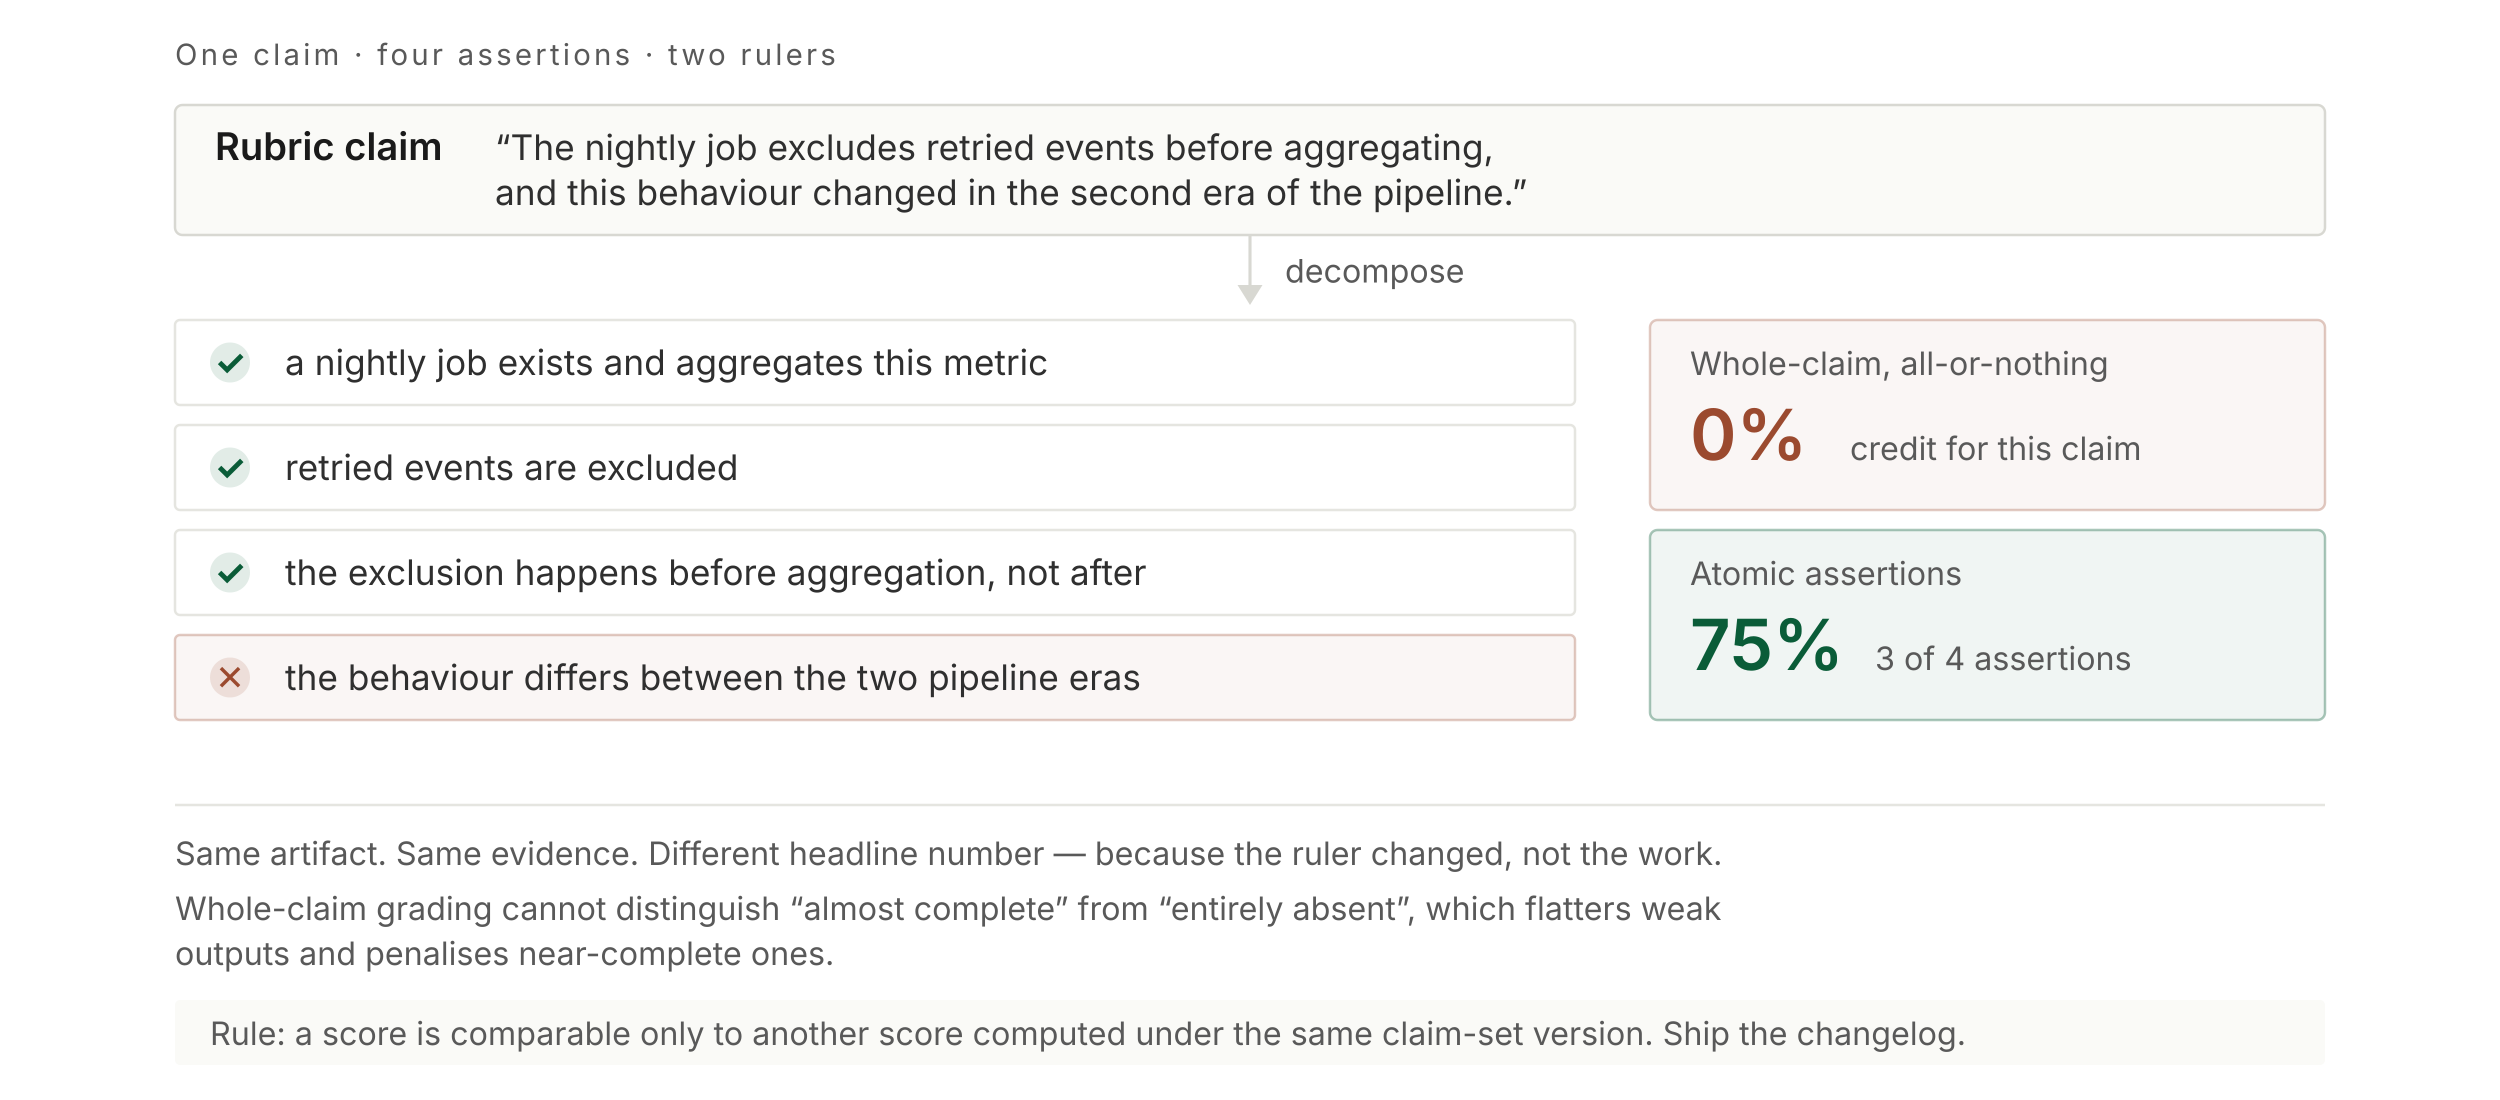
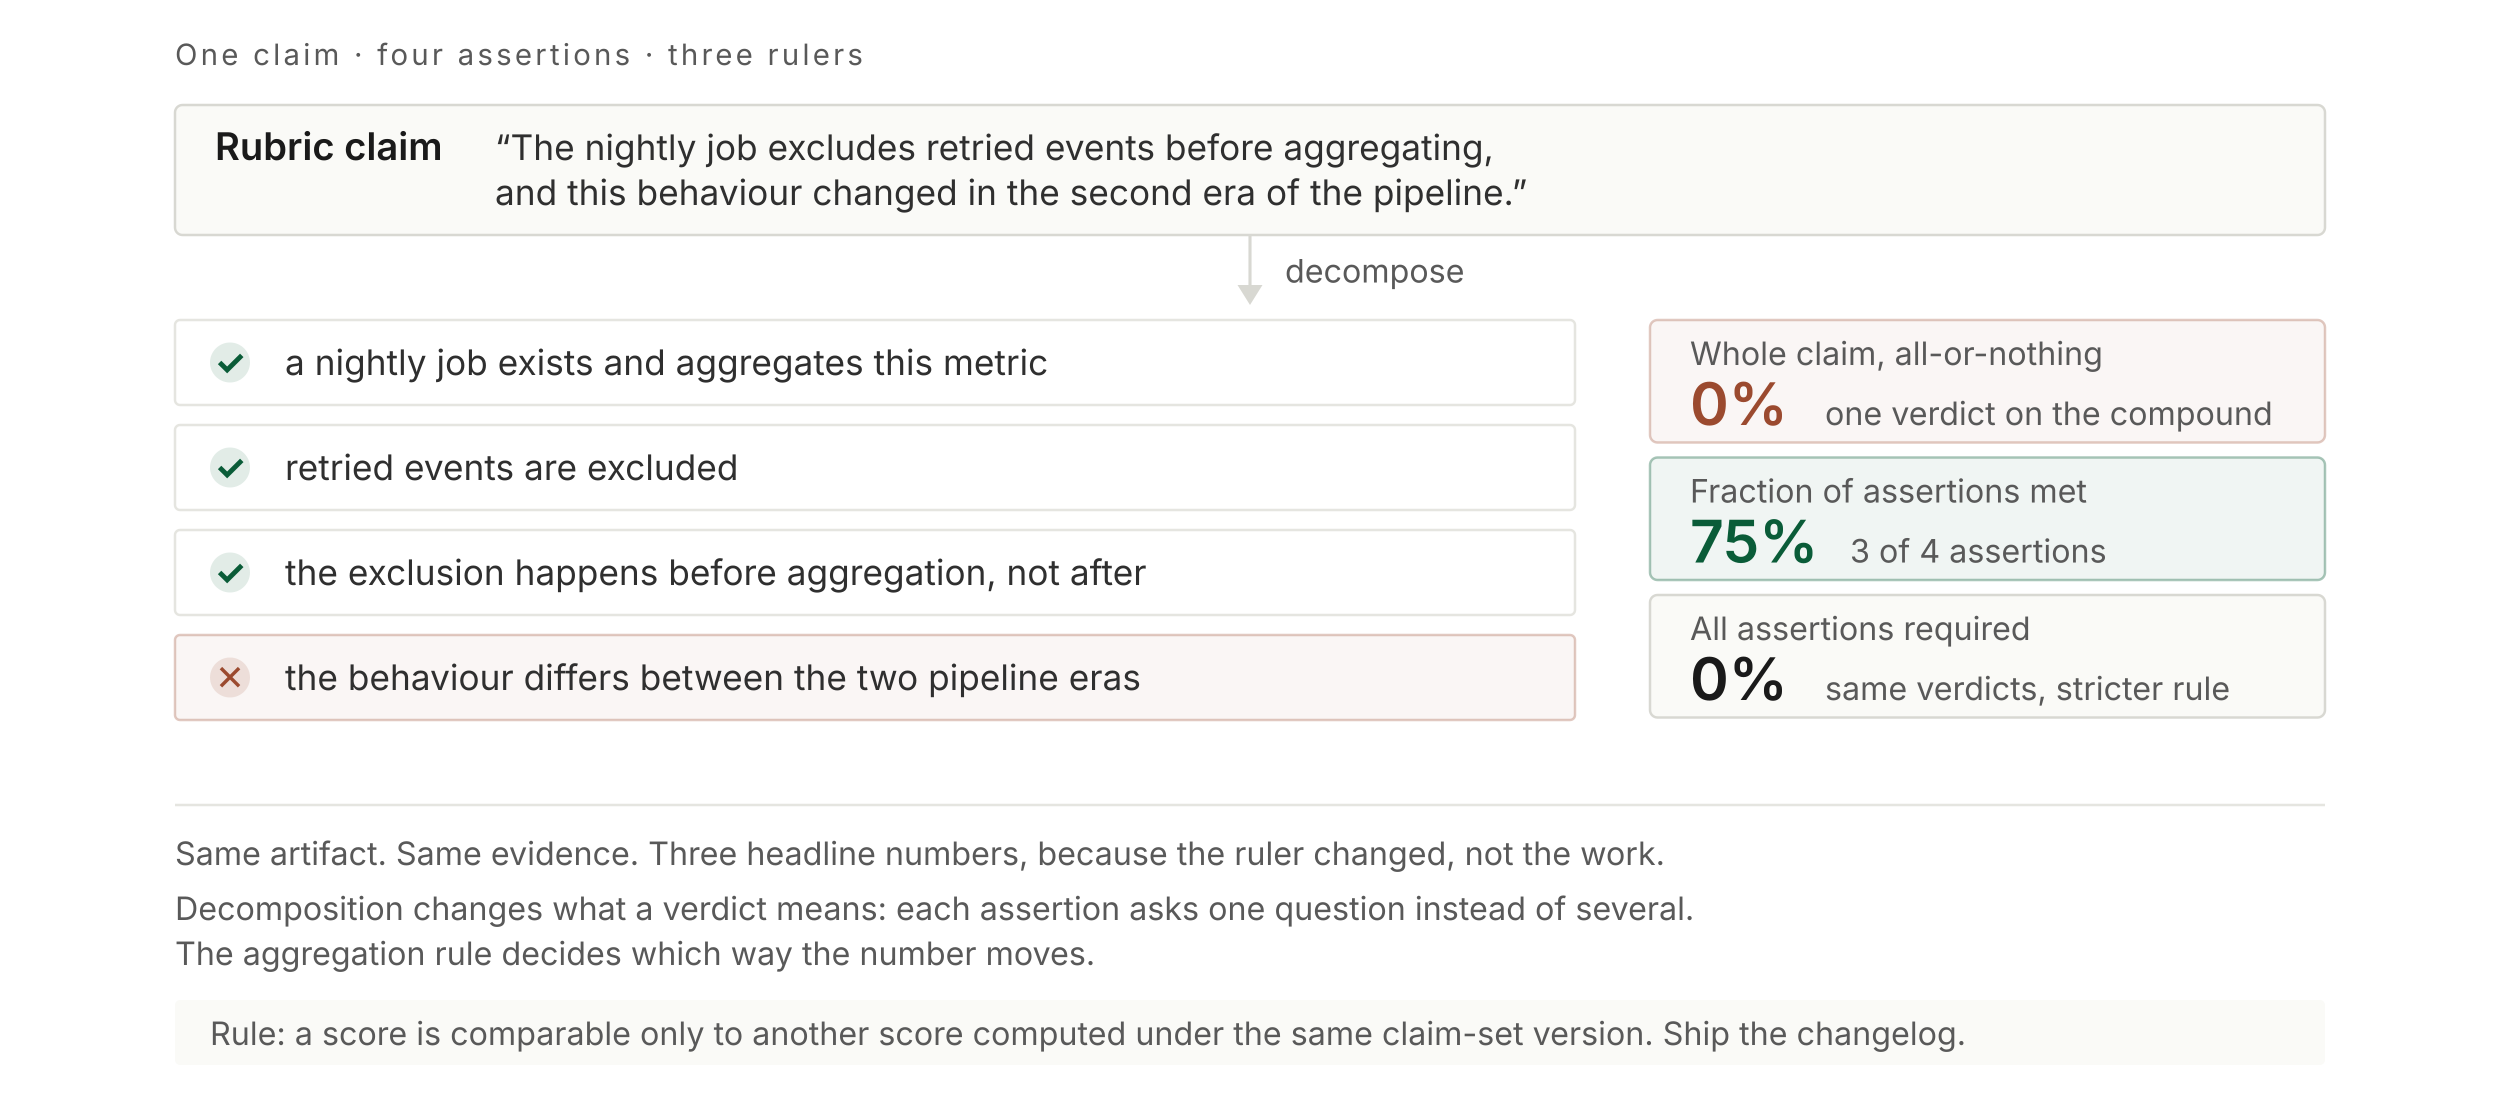
<svg xmlns="http://www.w3.org/2000/svg" viewBox="0 0 1000 440" width="1000" height="440" role="img" aria-labelledby="title desc" font-family="Inter, system-ui, -apple-system, 'Segoe UI', sans-serif">
  <style>
    .kicker { font-size: 11.75px; fill: #595959; letter-spacing: .11em; text-transform: uppercase; }
    .h      { font-size: 15.25px; fill: #1A1A1A; font-weight: 600; }
    .claim  { font-size: 14.1px; fill: #2F2F2F; }
    .atom   { font-size: 14.1px; fill: #2F2F2F; }
    .mark   { font-size: 14.1px; font-weight: 700; }
-     .score  { font-size: 28.2px; font-weight: 600; font-variant-numeric: tabular-nums; }
+     .score  { font-size: 23.5px; font-weight: 600; font-variant-numeric: tabular-nums; }
    .slabel { font-size: 12.9px; fill: #595959; }
    .note   { font-size: 12.9px; fill: #595959; }
  </style>
  <rect width="1000" height="440" fill="#FFFFFF" />
  <g transform="translate(40,0)">
-     <text class="kicker" x="30" y="26">One claim · four assertions · two rulers</text>
+     <text class="kicker" x="30" y="26">One claim · four assertions · three rulers</text>
    <rect x="30" y="42" width="860" height="52" rx="3" fill="#FAFAF7" stroke="#D8D8D2" />
    <text class="h" x="46" y="64">Rubric claim</text>
    <text class="claim" x="158" y="64">“The nightly job excludes retried events before aggregating,</text>
    <text class="claim" x="158" y="82">and this behaviour changed in the second era of the pipeline.”</text>
    <path d="M460 94 L460 116" stroke="#D8D8D2" stroke-width="1.25" />
    <polygon points="460,122 455,114 465,114" fill="#D8D8D2" />
    <text class="note" x="474" y="113">decompose</text>
    <g>
      <rect x="30" y="128" width="560" height="34" rx="2" fill="#FFFFFF" stroke="#E5E5E0" />
      <circle cx="52" cy="145" r="8" fill="rgba(10,92,56,0.12)" />
      <text class="mark" x="52" y="150" text-anchor="middle" fill="#0A5C38">✓</text>
      <text class="atom" x="74" y="150">a nightly job exists and aggregates this metric</text>
      <rect x="30" y="170" width="560" height="34" rx="2" fill="#FFFFFF" stroke="#E5E5E0" />
      <circle cx="52" cy="187" r="8" fill="rgba(10,92,56,0.12)" />
      <text class="mark" x="52" y="192" text-anchor="middle" fill="#0A5C38">✓</text>
      <text class="atom" x="74" y="192">retried events are excluded</text>
      <rect x="30" y="212" width="560" height="34" rx="2" fill="#FFFFFF" stroke="#E5E5E0" />
      <circle cx="52" cy="229" r="8" fill="rgba(10,92,56,0.12)" />
      <text class="mark" x="52" y="234" text-anchor="middle" fill="#0A5C38">✓</text>
      <text class="atom" x="74" y="234">the exclusion happens before aggregation, not after</text>
      <rect x="30" y="254" width="560" height="34" rx="2" fill="rgba(155,74,47,0.05)" stroke="rgba(155,74,47,0.3)" />
      <circle cx="52" cy="271" r="8" fill="rgba(155,74,47,0.14)" />
      <text class="mark" x="52" y="276" text-anchor="middle" fill="#9B4A2F">✕</text>
      <text class="atom" x="74" y="276" fill="#9B4A2F">the behaviour differs between the two pipeline eras</text>
    </g>
-     <rect x="620" y="128" width="270" height="76" rx="3" fill="rgba(155,74,47,0.05)" stroke="rgba(155,74,47,0.3)" />
-     <text class="slabel" x="636" y="150">Whole-claim, all-or-nothing</text>
-     <text class="score" x="636" y="184" fill="#9B4A2F">0%</text>
-     <text class="note" x="700" y="184" fill="#9B4A2F">credit for this claim</text>
-     <rect x="620" y="212" width="270" height="76" rx="3" fill="rgba(10,92,56,0.06)" stroke="rgba(10,92,56,0.35)" />
-     <text class="slabel" x="636" y="234">Atomic assertions</text>
-     <text class="score" x="636" y="268" fill="#0A5C38">75%</text>
-     <text class="note" x="710" y="268" fill="#0A5C38">3 of 4 assertions</text>
+     <rect x="620" y="128" width="270" height="49" rx="3" fill="rgba(155,74,47,0.05)" stroke="rgba(155,74,47,0.3)" />
+     <text class="slabel" x="636" y="146">Whole claim, all-or-nothing</text>
+     <text class="score" x="636" y="170" fill="#9B4A2F">0%</text>
+     <text class="note" x="690" y="170" fill="#9B4A2F">one verdict on the compound</text>
+     <rect x="620" y="183" width="270" height="49" rx="3" fill="rgba(10,92,56,0.06)" stroke="rgba(10,92,56,0.35)" />
+     <text class="slabel" x="636" y="201">Fraction of assertions met</text>
+     <text class="score" x="636" y="225" fill="#0A5C38">75%</text>
+     <text class="note" x="700" y="225" fill="#0A5C38">3 of 4 assertions</text>
+     <rect x="620" y="238" width="270" height="49" rx="3" fill="#FAFAF7" stroke="#D8D8D2" />
+     <text class="slabel" x="636" y="256">All assertions required</text>
+     <text class="score" x="636" y="280" fill="#1A1A1A">0%</text>
+     <text class="note" x="690" y="280">same verdicts, stricter rule</text>
    <line x1="30" y1="322" x2="890" y2="322" stroke="#E5E5E0" />
-     <text class="note" x="30" y="346">Same artifact. Same evidence. Different headline number — because the ruler changed, not the work.</text>
-     <text class="note" x="30" y="368">Whole-claim grading cannot distinguish “almost complete” from “entirely absent”, which flatters weak</text>
-     <text class="note" x="30" y="386">outputs and penalises near-complete ones.</text>
+     <text class="note" x="30" y="346">Same artifact. Same evidence. Three headline numbers, because the ruler changed, not the work.</text>
+     <text class="note" x="30" y="368">Decomposition changes what a verdict means: each assertion asks one question instead of several.</text>
+     <text class="note" x="30" y="386">The aggregation rule decides which way the number moves.</text>
    <rect x="30" y="400" width="860" height="26" rx="2" fill="#FAFAF7" />
    <text class="note" x="44" y="418" fill="#2F2F2F">Rule: a score is comparable only to another score computed under the same claim-set version. Ship the changelog.</text>
  </g>
</svg>
